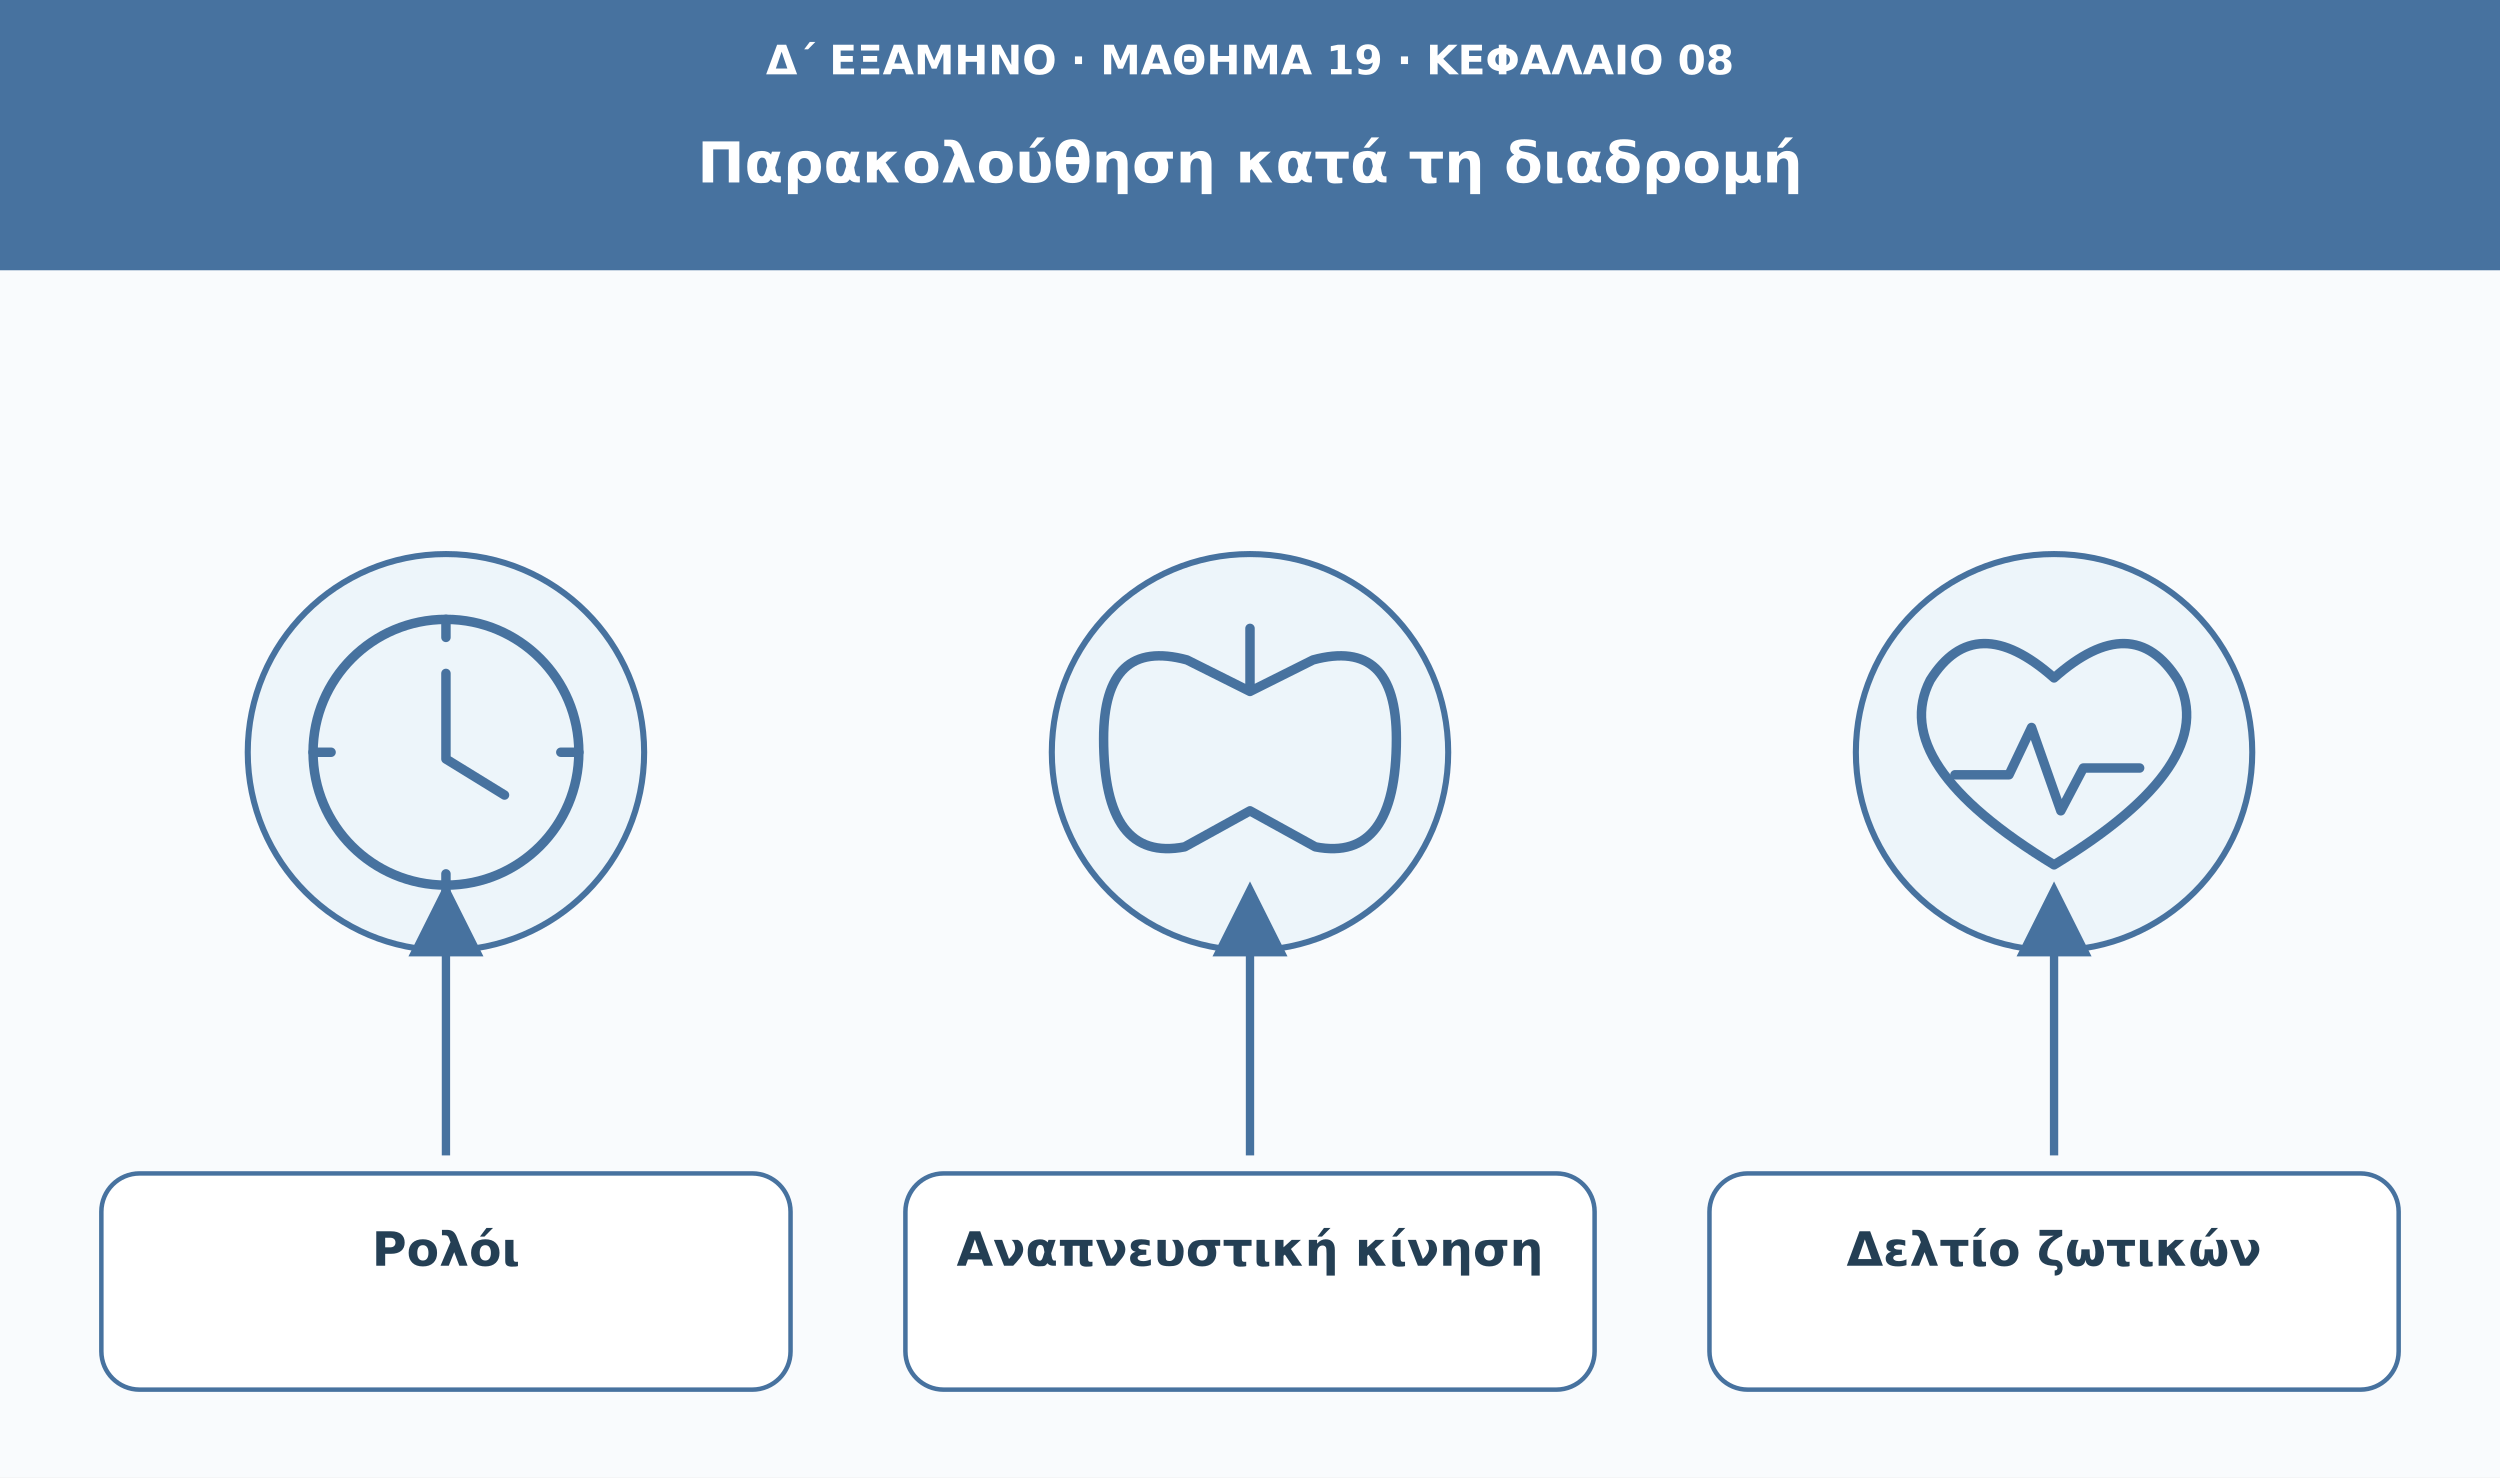
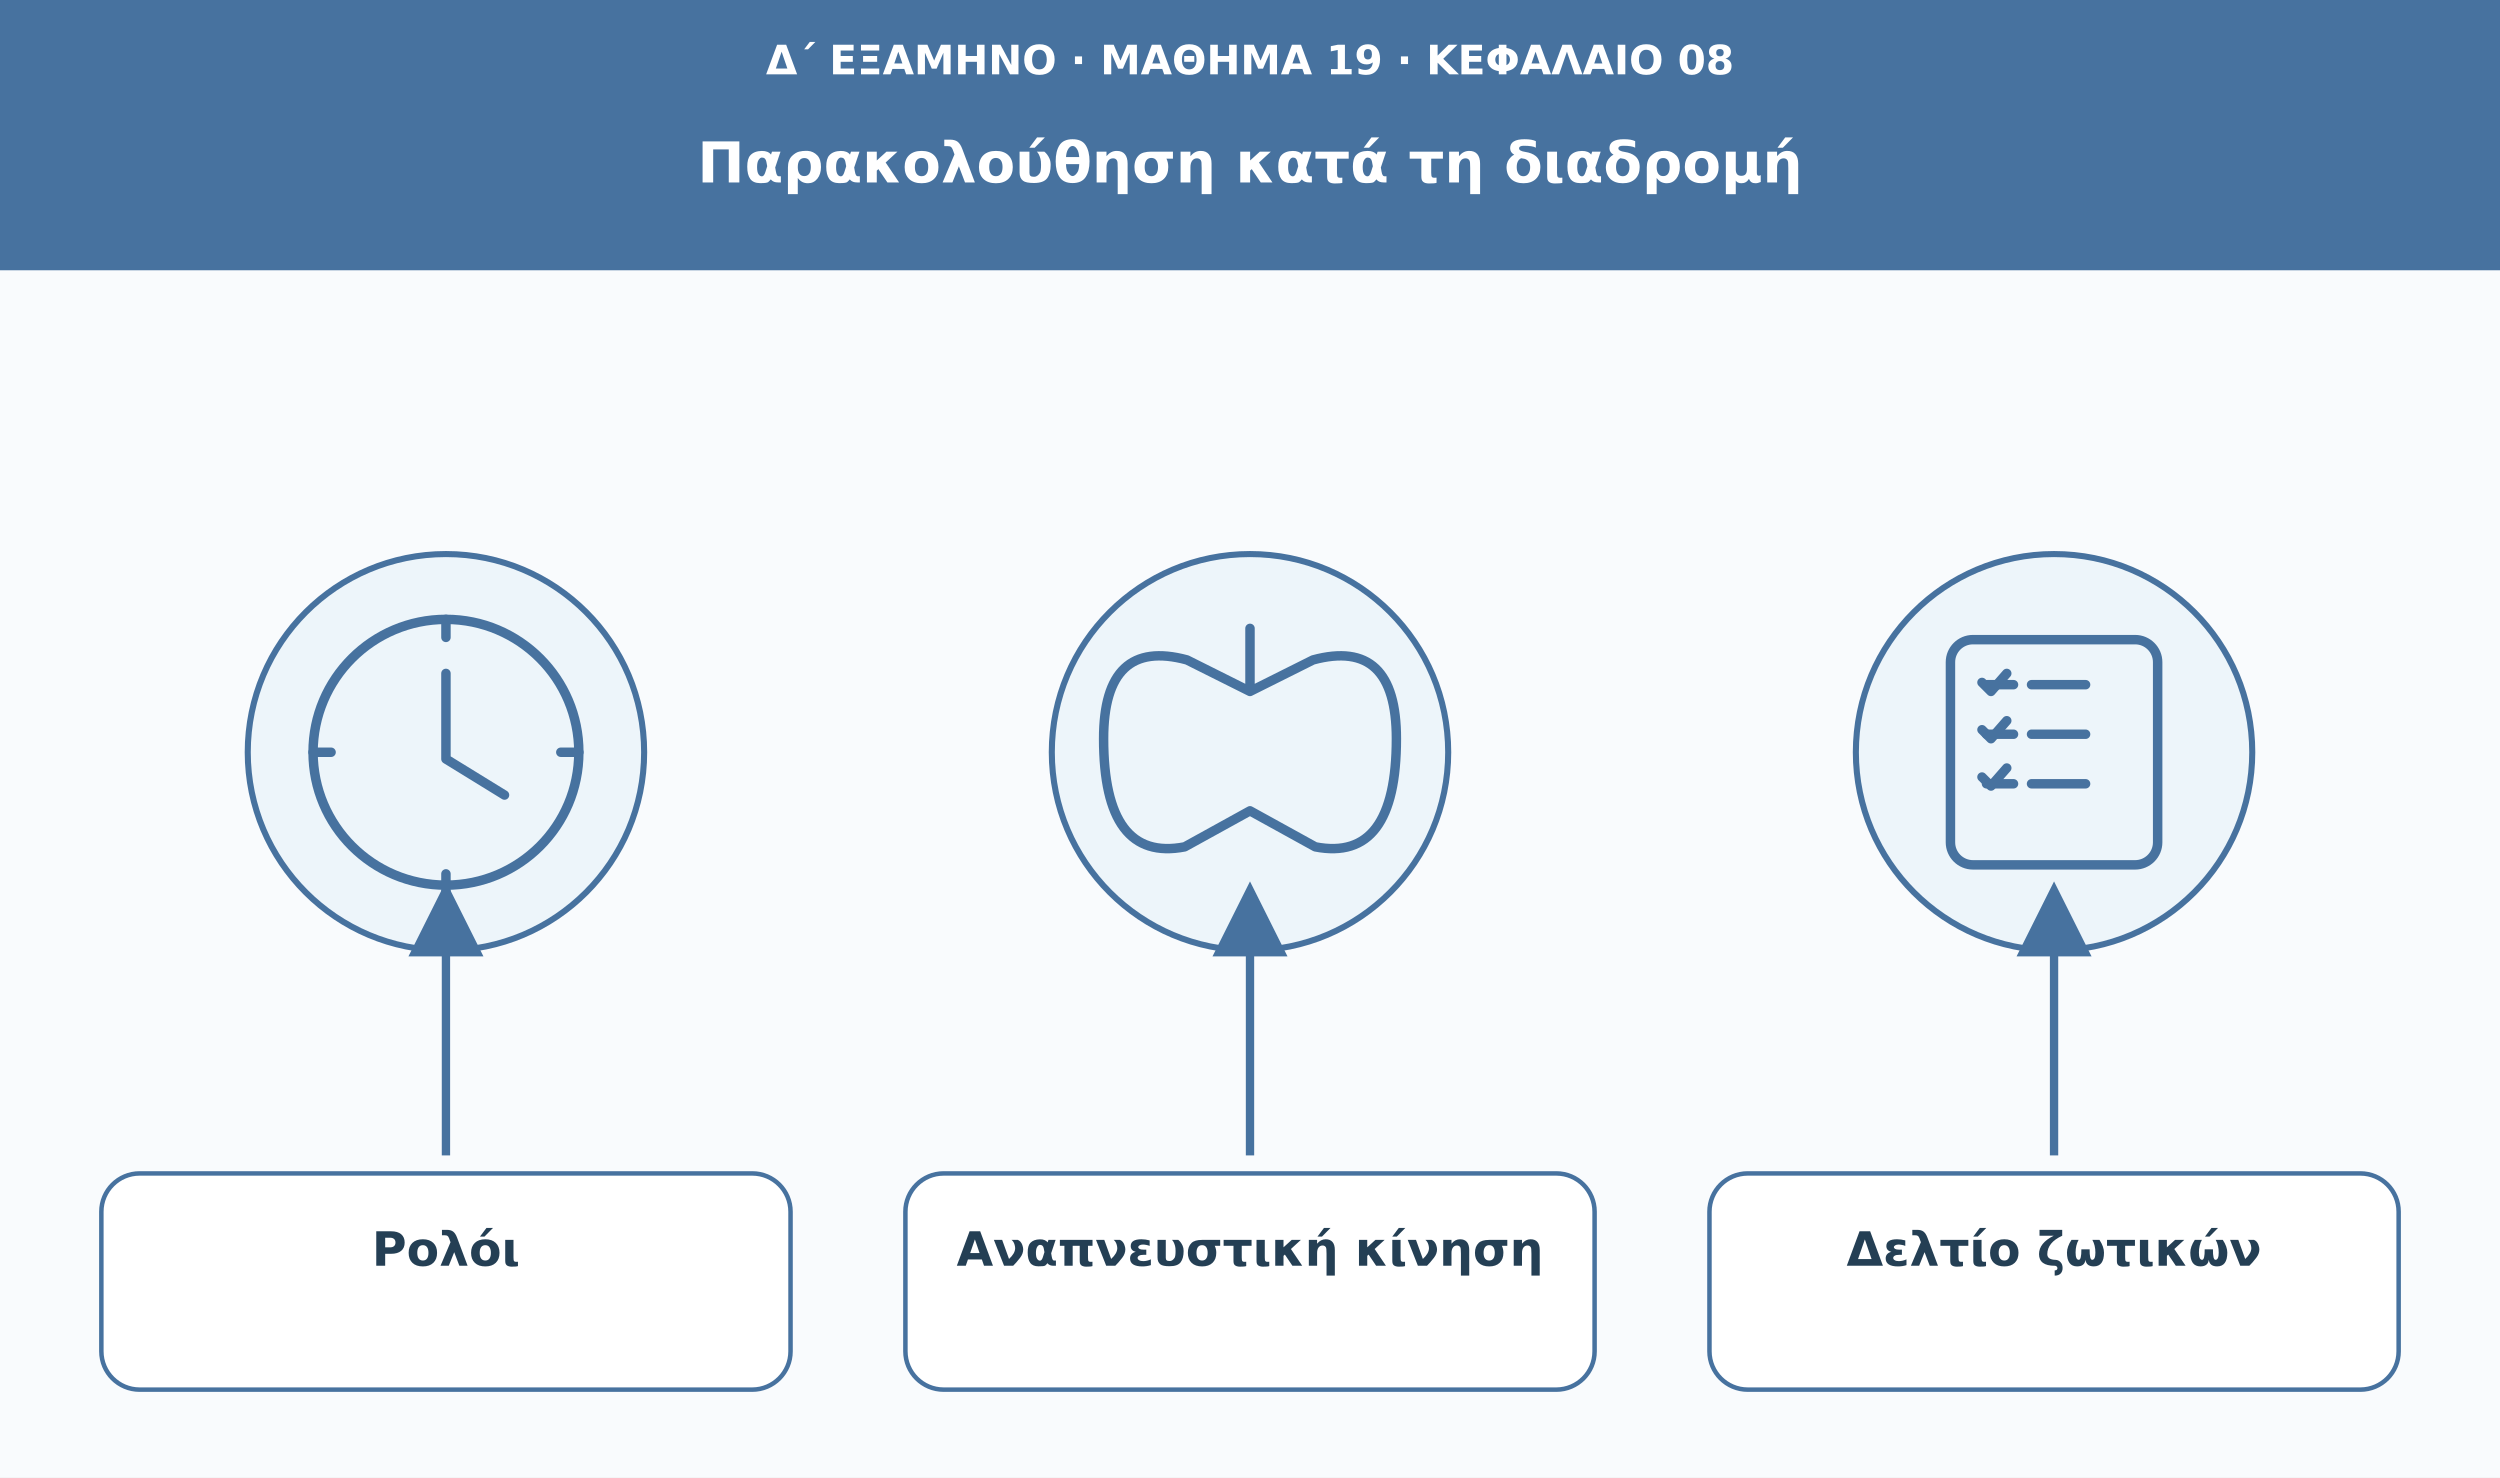
<svg xmlns="http://www.w3.org/2000/svg" viewBox="0 0 1110 656" role="img" aria-labelledby="t d">
  <defs>
    <marker id="arrow" viewBox="0 0 10 10" markerWidth="9" markerHeight="9" refX="8" refY="5" orient="auto">
      <path d="M0 0L10 5L0 10Z" fill="#47729f" />
    </marker>
  </defs>
  <rect width="1110" height="656" fill="#f9fbfd" />
  <rect width="1110" height="120" fill="#47729f" />
  <text x="555" y="33" font-family="DejaVu Sans,Arial,sans-serif" font-size="18" fill="#ffffff" font-weight="680" text-anchor="middle">Δ΄ ΕΞΑΜΗΝΟ · ΜΑΘΗΜΑ 19 · ΚΕΦΑΛΑΙΟ 08</text>
  <text x="555" y="81" font-family="DejaVu Sans,Arial,sans-serif" font-size="25" fill="#ffffff" font-weight="750" text-anchor="middle">Παρακολούθηση κατά τη διαδρομή</text>
  <circle cx="198" cy="334" r="88" fill="#edf5fa" stroke="#47729f" stroke-width="2.7" />
  <g transform="translate(198 334)" fill="none" stroke="#47729f" stroke-width="4.2" stroke-linecap="round" stroke-linejoin="round">
    <circle r="59" />
    <path d="M0-35v38l26 16" />
    <path d="M0-59v8m0 105v8m-59-62h8m102 0h8" />
  </g>
  <path d="M198 513L198 398" stroke="#47729f" stroke-width="3.7" marker-end="url(#arrow)" />
  <rect x="45" y="521" width="306" height="96" rx="17" fill="#fff" stroke="#47729f" stroke-width="2" />
  <text x="198" y="562" font-family="DejaVu Sans,Arial,sans-serif" font-size="21" fill="#243f54" font-weight="700" text-anchor="middle">Ρολόι</text>
  <circle cx="555" cy="334" r="88" fill="#edf5fa" stroke="#47729f" stroke-width="2.7" />
  <g transform="translate(555 334)" fill="none" stroke="#47729f" stroke-width="4.2" stroke-linecap="round" stroke-linejoin="round">
    <path d="M0-55v28m0 0l-28-14q-37-10-37 35q0 55 36 48L0 26m0-53 28-14q37-10 37 35q0 55-36 48L0 26" />
  </g>
  <path d="M555 513L555 398" stroke="#47729f" stroke-width="3.7" marker-end="url(#arrow)" />
  <rect x="402" y="521" width="306" height="96" rx="17" fill="#fff" stroke="#47729f" stroke-width="2" />
  <text x="555" y="562" font-family="DejaVu Sans,Arial,sans-serif" font-size="21" fill="#243f54" font-weight="700" text-anchor="middle">Αναπνευστική κίνηση</text>
  <circle cx="912" cy="334" r="88" fill="#edf5fa" stroke="#47729f" stroke-width="2.7" />
  <g transform="translate(912 334)" fill="none" stroke="#47729f" stroke-width="4.2" stroke-linecap="round" stroke-linejoin="round">
-     <path d="M0 50q-74-45-55-82q20-32 55-1q35-31 55 1q19 37-55 82Z" />
-     <path d="M-44 10h24l10-21 13 37 10-19h25" />
+     <rect x="-46" y="-50" width="92" height="100" rx="10" />
+     <path d="M-30-30h12m8 0h24m-44 22h12m8 0h24m-44 22h12m8 0h24" />
+     <path d="M-32-31l4 4 7-8m-11 25 4 4 7-8m-11 25 4 4 7-8" />
  </g>
  <path d="M912 513L912 398" stroke="#47729f" stroke-width="3.7" marker-end="url(#arrow)" />
  <rect x="759" y="521" width="306" height="96" rx="17" fill="#fff" stroke="#47729f" stroke-width="2" />
  <text x="912" y="562" font-family="DejaVu Sans,Arial,sans-serif" font-size="21" fill="#243f54" font-weight="700" text-anchor="middle">Δελτίο ζωτικών</text>
</svg>
